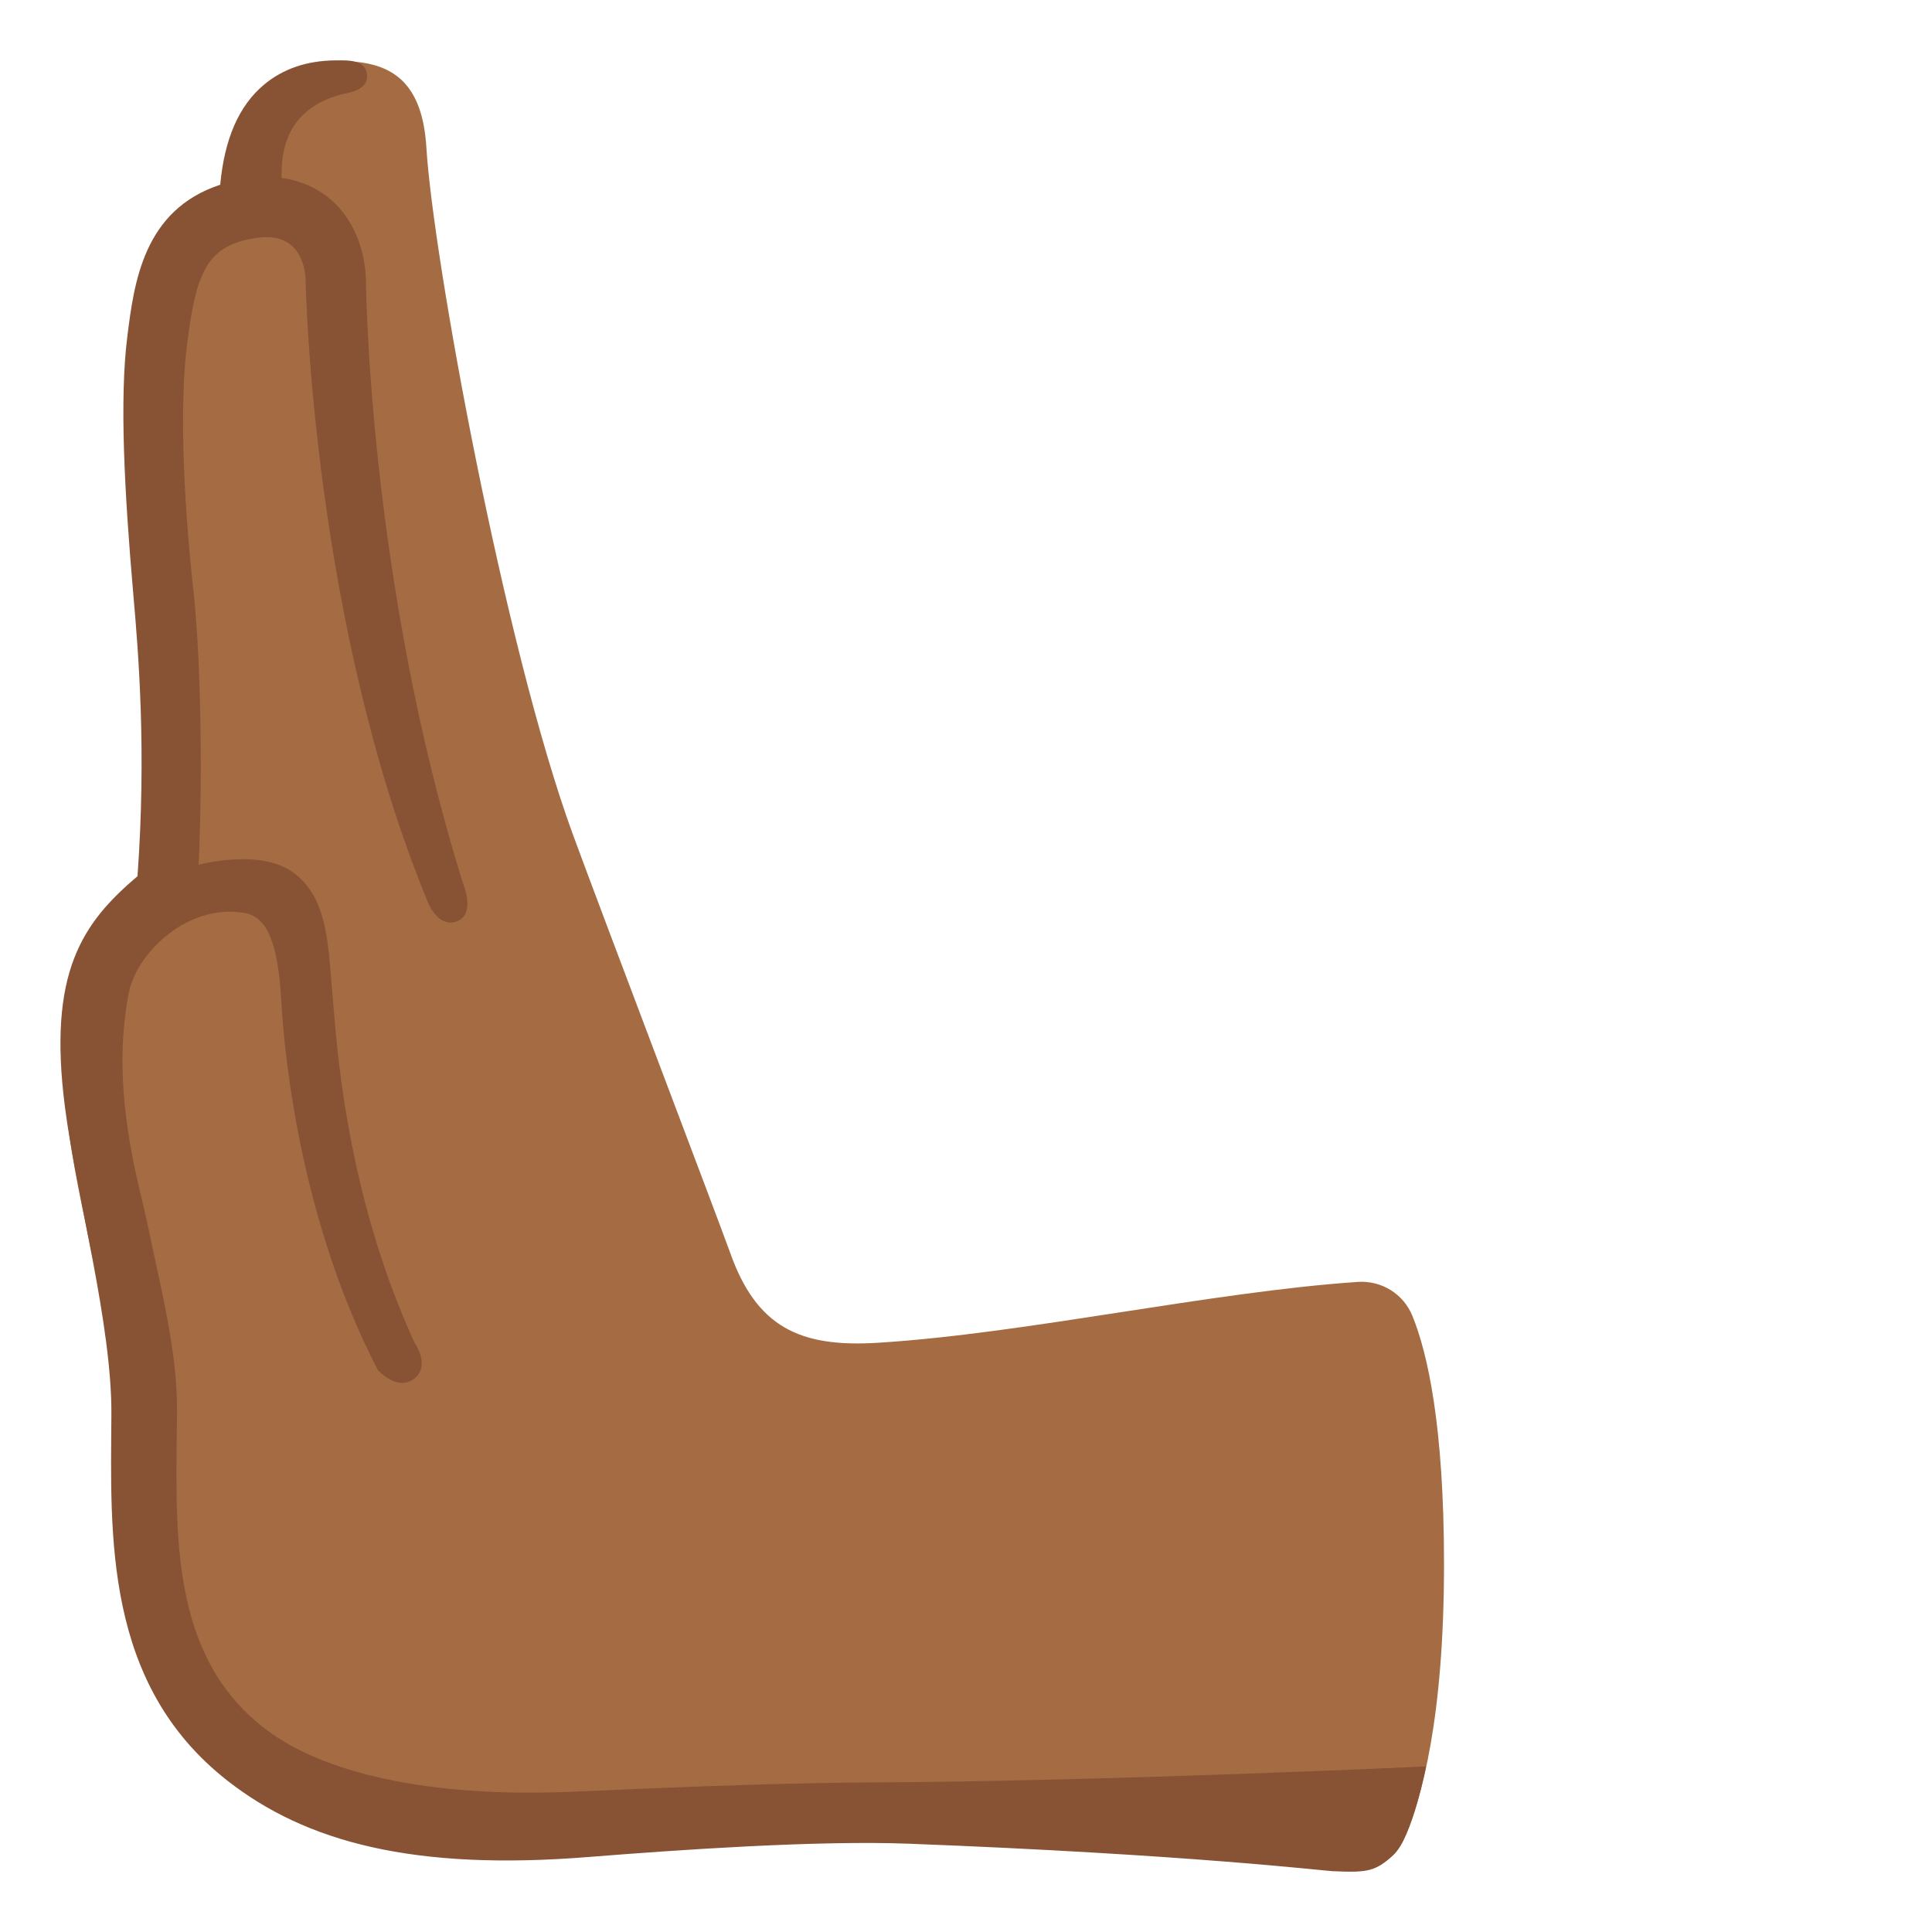
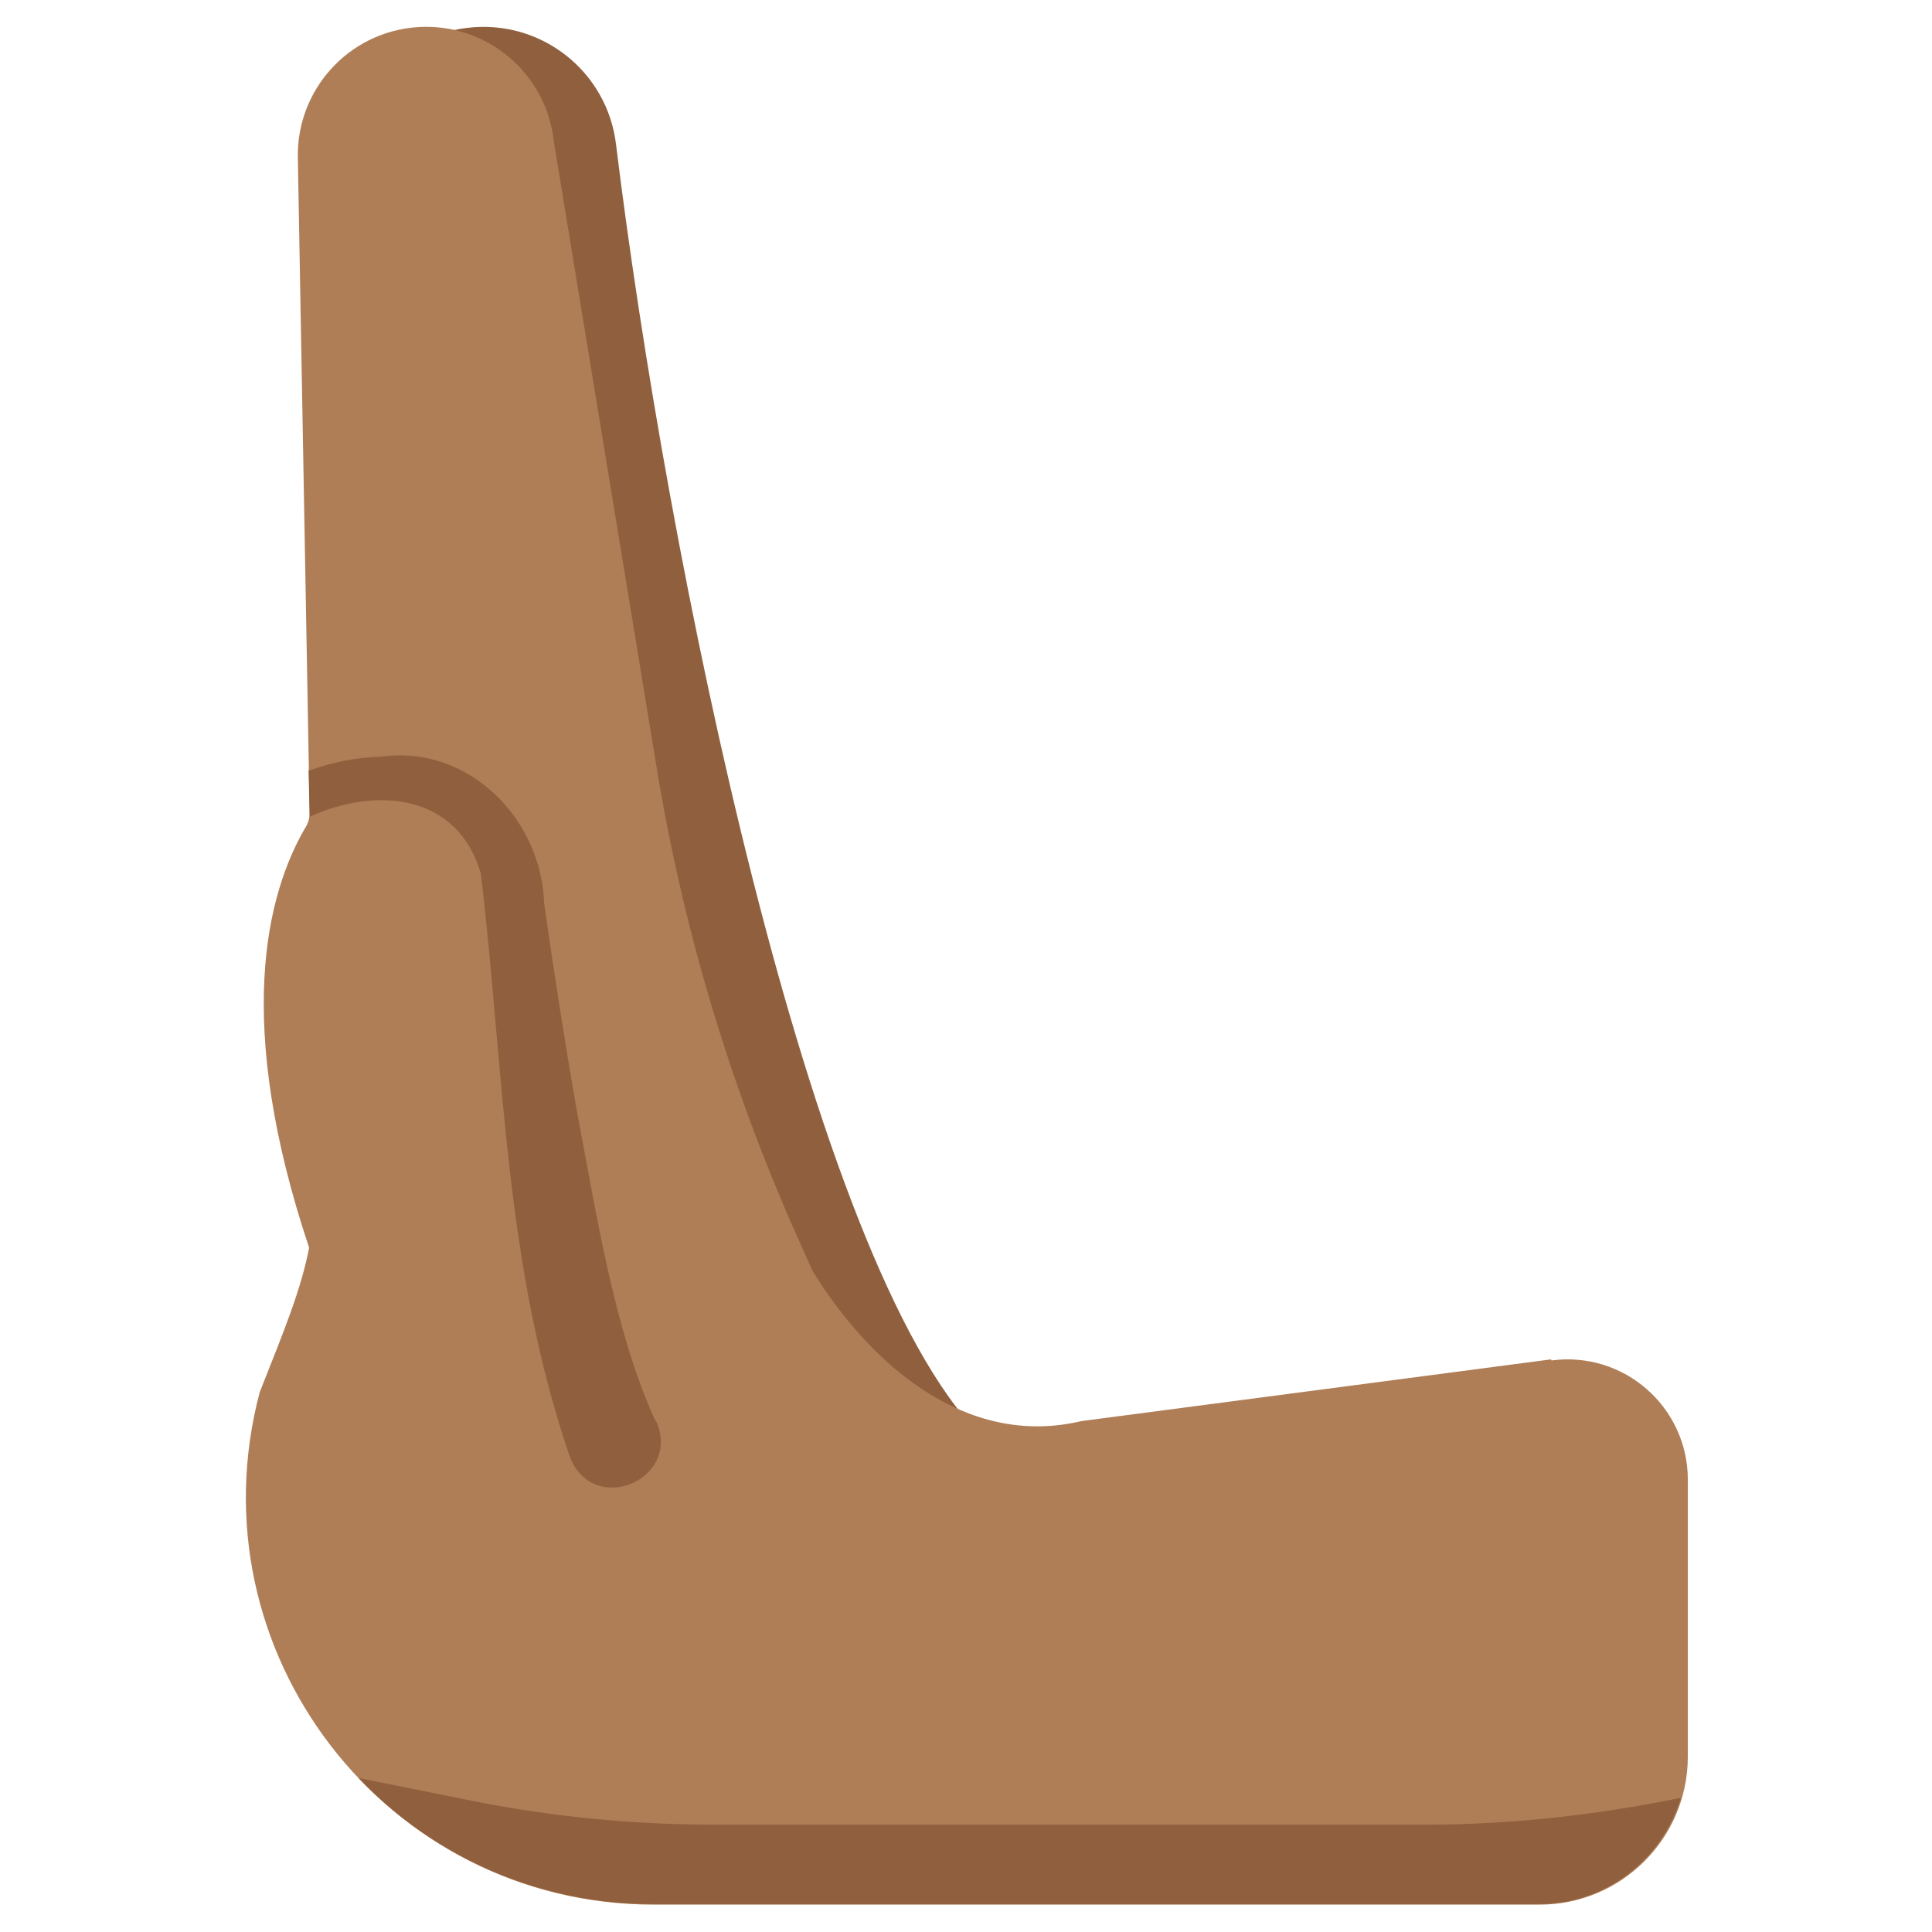
- <svg xmlns="http://www.w3.org/2000/svg" xml:space="preserve" style="enable-background:new 0 0 128 128" viewBox="0 0 128 128">
-   <path d="M11.25 50.95c-.4-10.93-1.88-22.26-1.11-28.36.56-4.46 1.3-7.98 6.13-8.78 0 0-.79-9.97 6.72-9.75 3.06.1 5 1.47 5.26 5.72.43 7.21 5.15 33.05 9.7 45.49 1.89 5.16 9.74 25.8 10.4 27.66 1.76 5.01 4.64 6.36 9.84 6.03 9.68-.6 22.05-3.37 31.76-4.03 1.58-.11 3.04.8 3.63 2.26.99 2.44 2.09 7.22 2.09 16.44 0 10.22-1.49 15.58-2.65 18.2-.6 1.36-1.99 2.24-3.48 2.13-10.23-.74-24.88-2.34-36.5-2.03-12.3.33-28.43 3.59-38.01-4.12-8.1-6.53-7.61-16.41-7.56-24.37.04-6-2.47-13.89-3.01-19.38-.82-8.3.15-13.47 6.31-14.48-.01 0 .61-4.99.48-8.63z" style="fill:#a56c43" />
-   <path d="M9.11 58.05c.6-8.31.06-14.81-.27-18.58-.61-6.99-.92-13.02-.41-17.13.45-3.61 1.07-8.43 6.16-10.1.28-3.03 1.23-5.23 2.9-6.63 1.27-1.06 2.86-1.6 4.76-1.61.76 0 2-.08 2.07.98.07 1.06-1.35 1.17-1.73 1.28-3.72 1-3.98 3.94-3.93 5.53 1.4.19 2.43.76 3.1 1.3 1.47 1.18 2.37 3.09 2.48 5.31 0 .2.15 20.03 6.45 40.17 0 0 .85 2.02-.44 2.48s-1.95-1.39-1.95-1.39c-7.52-18.31-8.05-40.4-8.05-41.14-.05-1-.41-1.84-1-2.31-.56-.45-1.36-.6-2.39-.43-3.14.52-3.87 2.22-4.47 7.06-.46 3.72-.31 9.59.43 16.35.42 3.8.65 11.3.34 18.1 0 0 4.03-1.09 6.23.49 2.42 1.73 2.34 4.97 2.67 8.49.21 2.24.72 12.5 5.41 22.7 0 0 1.08 1.5-.03 2.37-1.11.87-2.4-.56-2.4-.56-5.64-10.86-6.31-22.88-6.41-24.55-.21-3.69-.91-5.45-2.37-5.73-3.74-.71-7.2 2.58-7.73 5.29-1.25 6.48.68 12.61 1.23 15.25.88 4.26 1.99 8.45 1.97 12.44 0 .54-.01 1.09-.02 1.65-.08 7.32-.17 14.89 5.98 19.5 3.66 2.75 10.48 4.49 20.15 4.08 4.05-.17 12.81-.59 20.02-.62 15.39-.07 36.62-1.06 36.62-1.06s-.9 4.7-2.16 5.86c-1.18 1.08-1.65 1.19-4.04 1.08-.52-.02-9.61-1.11-28.07-1.82-6.05-.23-15.19.4-21.21.88-11.58.93-18.74-.98-23.95-5.07-8.19-6.42-7.72-16.28-7.67-24.23.04-6-2.33-14.6-3.07-20.33-1.17-8.99 1.15-12.25 4.8-15.35z" style="fill:#875334" />
+ <svg xmlns="http://www.w3.org/2000/svg" viewBox="0 0 36 36">
+   <path fill="#90603E" d="M16.5 31c-.64 0-1.28-.24-1.77-.73C9.28 24.82 6.79 5.49 6.52 3.3 6.35 1.93 7.33.68 8.7.52c1.38-.17 2.62.81 2.78 2.18.93 7.6 3.59 20.84 6.79 24.04a2.499 2.499 0 0 1-1.77 4.27Z" />
+   <path fill="#AF7E57" d="m28.9 25.33-8.75 1.15c-2.15.51-3.94-1.06-5.01-2.8l-.17-.38c-1.3-2.86-2.22-5.87-2.73-8.97L10.32 2.64a2.392 2.392 0 0 0-4.77.31l.22 12.21c0 .07-.02.14-.05.21-.78 1.3-1.35 3.72.04 7.88-.15.77-.44 1.48-.92 2.69-1.28 4.82 2.35 9.55 7.34 9.55h16.51a2.76 2.76 0 0 0 2.76-2.76v-5.16c0-1.35-1.19-2.4-2.54-2.22Z" />
+   <path fill="#90603E" d="M12.21 26.47c-.77-1.68-1.11-3.93-1.47-5.82-.22-1.26-.42-2.55-.6-3.81-.05-1.6-1.43-2.97-3.04-2.74-.47.01-.92.11-1.35.26l.02.86c1.24-.57 2.76-.43 3.19 1.06.44 3.71.43 7.3 1.67 10.9.47 1.09 2.09.36 1.59-.71ZM26.55 34H13.33c-1.55 0-3.09-.15-4.61-.46l-2.04-.41a7.564 7.564 0 0 0 5.49 2.35h16.51c1.25 0 2.3-.84 2.64-1.98-1.57.32-3.16.5-4.76.5Z" />
</svg>
